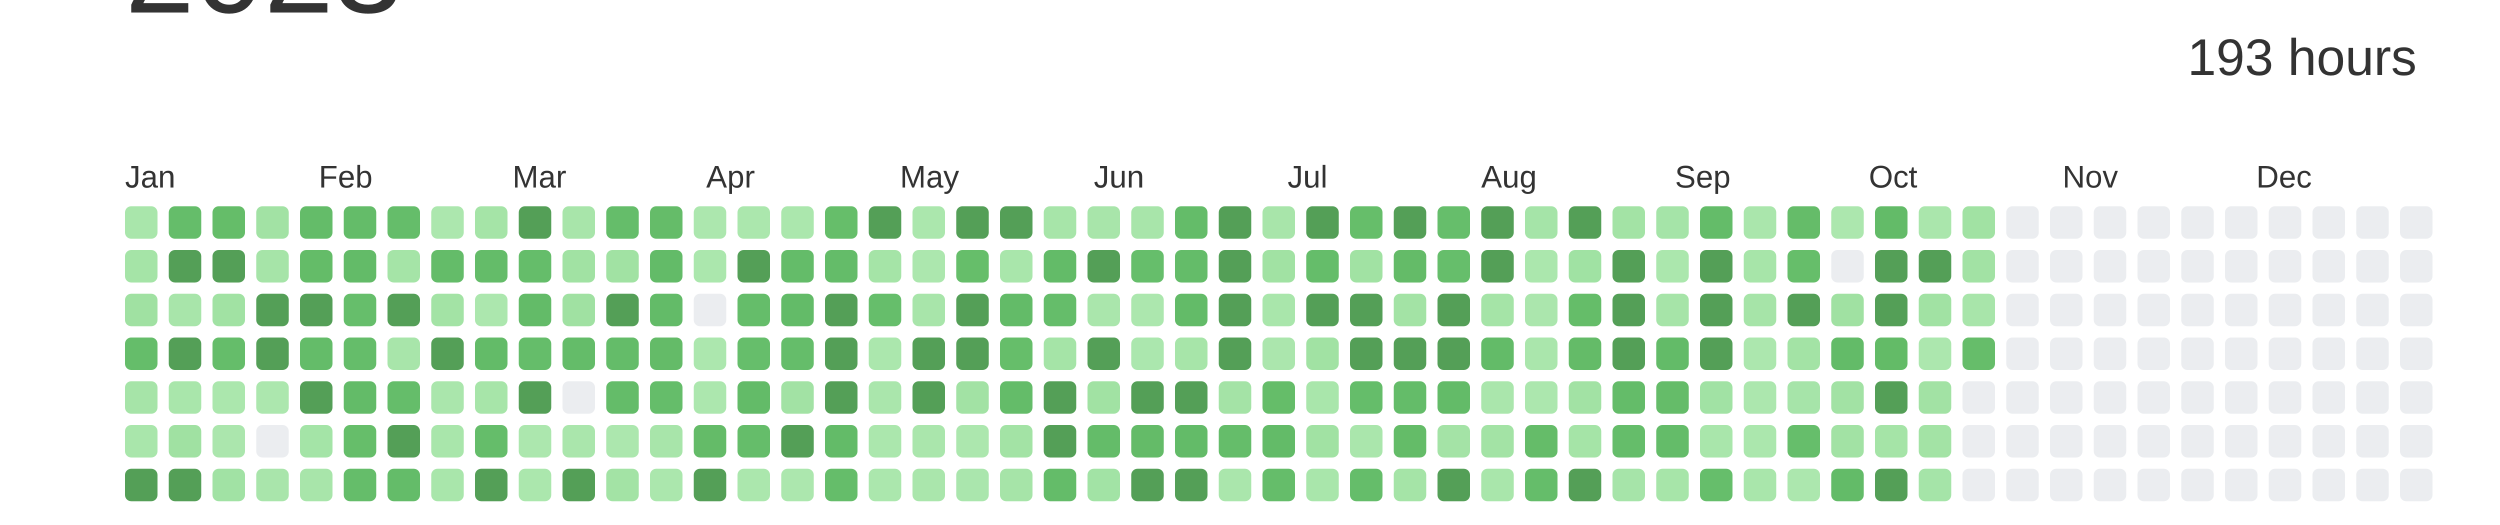
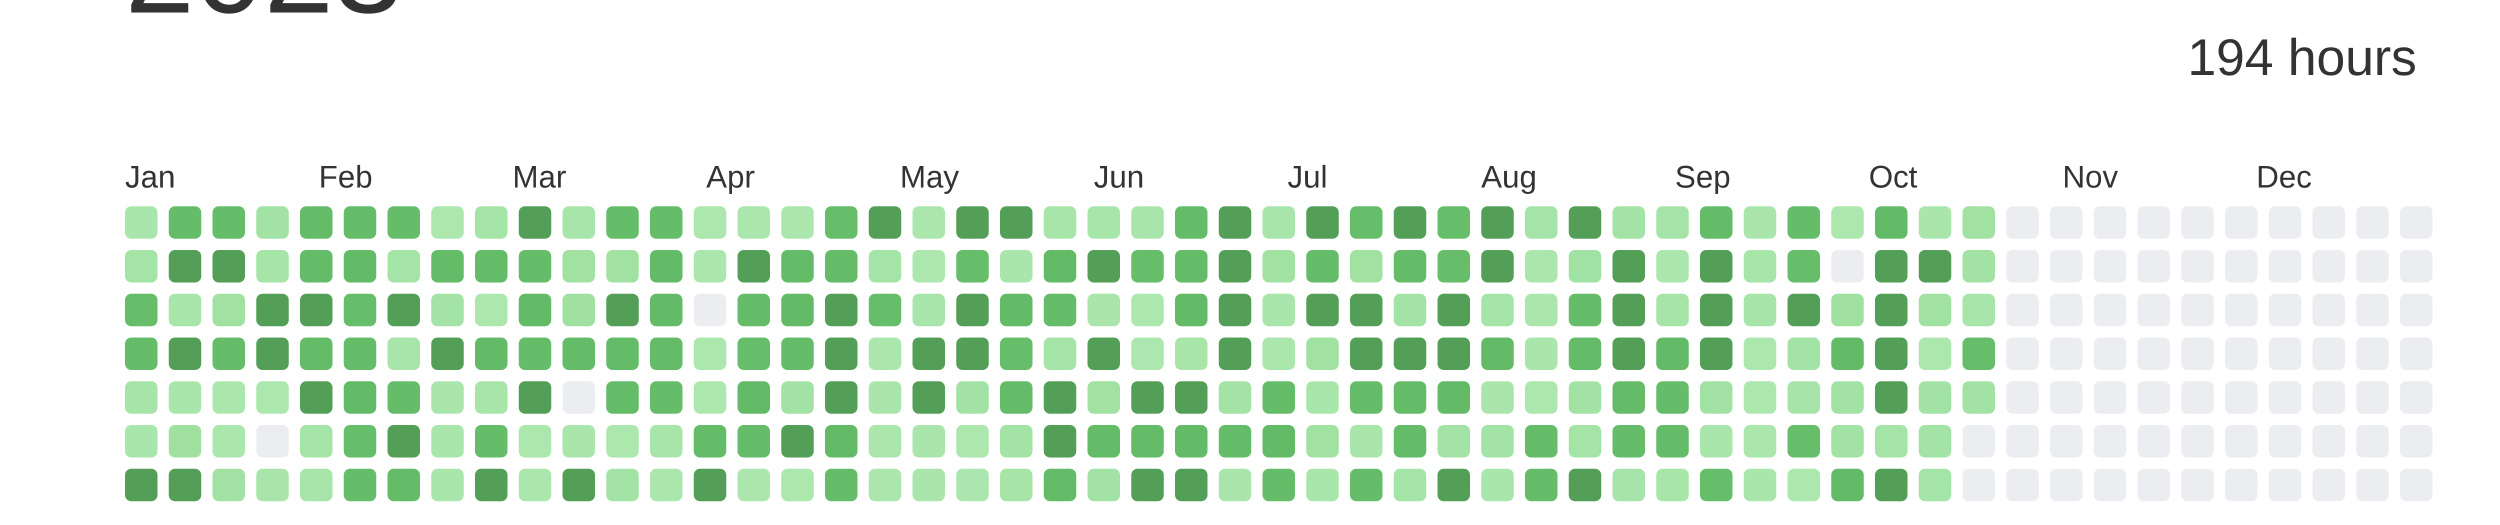
<svg xmlns="http://www.w3.org/2000/svg" baseProfile="full" height="42mm" version="1.1" viewBox="0,0,200,42" width="200mm">
  <defs />
  <rect fill="#ffffff" height="42" width="200" x="0" y="0" />
  <text alignment-baseline="hanging" fill="#333333" style="font-size:10.0px; font-family:Arial;" x="10" y="1">2023</text>
-   <text alignment-baseline="hanging" fill="#333333" style="font-size:4.125px; font-family:Arial;" x="175" y="6">193 hours</text>
+   <text alignment-baseline="hanging" fill="#333333" style="font-size:4.125px; font-family:Arial;" x="175" y="6">194 hours</text>
  <text fill="#333333" style="font-size:2.5px; font-family:Arial" x="10.0" y="15">Jan</text>
  <text fill="#333333" style="font-size:2.5px; font-family:Arial" x="25.5" y="15">Feb</text>
  <text fill="#333333" style="font-size:2.5px; font-family:Arial" x="41.0" y="15">Mar</text>
  <text fill="#333333" style="font-size:2.5px; font-family:Arial" x="56.5" y="15">Apr</text>
  <text fill="#333333" style="font-size:2.5px; font-family:Arial" x="72.0" y="15">May</text>
  <text fill="#333333" style="font-size:2.5px; font-family:Arial" x="87.5" y="15">Jun</text>
  <text fill="#333333" style="font-size:2.5px; font-family:Arial" x="103.0" y="15">Jul</text>
  <text fill="#333333" style="font-size:2.5px; font-family:Arial" x="118.5" y="15">Aug</text>
  <text fill="#333333" style="font-size:2.5px; font-family:Arial" x="134.0" y="15">Sep</text>
  <text fill="#333333" style="font-size:2.5px; font-family:Arial" x="149.5" y="15">Oct</text>
  <text fill="#333333" style="font-size:2.5px; font-family:Arial" x="165.0" y="15">Nov</text>
  <text fill="#333333" style="font-size:2.5px; font-family:Arial" x="180.5" y="15">Dec</text>
  <rect fill="#a9e6ab" height="2.6" rx="0.5" ry="0.5" width="2.6" x="10.0" y="16.5" />
  <rect fill="#a5e4a7" height="2.6" rx="0.5" ry="0.5" width="2.6" x="10.0" y="20.0" />
-   <rect fill="#a0e1a2" height="2.6" rx="0.5" ry="0.5" width="2.6" x="10.0" y="23.5" />
+   <rect fill="#66be6b" height="2.6" rx="0.5" ry="0.5" width="2.6" x="10.0" y="23.5" />
  <rect fill="#65bd6a" height="2.6" rx="0.5" ry="0.5" width="2.6" x="10.0" y="27.0" />
  <rect fill="#a6e4a8" height="2.6" rx="0.5" ry="0.5" width="2.6" x="10.0" y="30.5" />
  <rect fill="#a9e6ab" height="2.6" rx="0.5" ry="0.5" width="2.6" x="10.0" y="34.0" />
  <rect fill="#549F57" height="2.6" rx="0.5" ry="0.5" width="2.6" x="10.0" y="37.5" />
  <rect fill="#65bd6a" height="2.6" rx="0.5" ry="0.5" width="2.6" x="13.5" y="16.5" />
  <rect fill="#549F57" height="2.6" rx="0.5" ry="0.5" width="2.6" x="13.5" y="20.0" />
  <rect fill="#a8e5aa" height="2.6" rx="0.5" ry="0.5" width="2.6" x="13.5" y="23.5" />
  <rect fill="#549F57" height="2.6" rx="0.5" ry="0.5" width="2.6" x="13.5" y="27.0" />
  <rect fill="#a9e6ab" height="2.6" rx="0.5" ry="0.5" width="2.6" x="13.5" y="30.5" />
  <rect fill="#a0e1a2" height="2.6" rx="0.5" ry="0.5" width="2.6" x="13.5" y="34.0" />
  <rect fill="#549F57" height="2.6" rx="0.5" ry="0.5" width="2.6" x="13.5" y="37.5" />
  <rect fill="#65bd69" height="2.6" rx="0.5" ry="0.5" width="2.6" x="17.0" y="16.5" />
  <rect fill="#549F57" height="2.6" rx="0.5" ry="0.5" width="2.6" x="17.0" y="20.0" />
  <rect fill="#a1e2a3" height="2.6" rx="0.5" ry="0.5" width="2.6" x="17.0" y="23.5" />
  <rect fill="#65bd6a" height="2.6" rx="0.5" ry="0.5" width="2.6" x="17.0" y="27.0" />
  <rect fill="#abe7ad" height="2.6" rx="0.5" ry="0.5" width="2.6" x="17.0" y="30.5" />
  <rect fill="#abe6ad" height="2.6" rx="0.5" ry="0.5" width="2.6" x="17.0" y="34.0" />
  <rect fill="#a1e2a4" height="2.6" rx="0.5" ry="0.5" width="2.6" x="17.0" y="37.5" />
  <rect fill="#a2e2a4" height="2.6" rx="0.5" ry="0.5" width="2.6" x="20.5" y="16.5" />
  <rect fill="#a6e4a8" height="2.6" rx="0.5" ry="0.5" width="2.6" x="20.5" y="20.0" />
  <rect fill="#549F57" height="2.6" rx="0.5" ry="0.5" width="2.6" x="20.5" y="23.5" />
  <rect fill="#549F57" height="2.6" rx="0.5" ry="0.5" width="2.6" x="20.5" y="27.0" />
  <rect fill="#ace7ae" height="2.6" rx="0.5" ry="0.5" width="2.6" x="20.5" y="30.5" />
  <rect fill="#EBEDF0" height="2.6" rx="0.5" ry="0.5" width="2.6" x="20.5" y="34.0" />
  <rect fill="#a9e5ab" height="2.6" rx="0.5" ry="0.5" width="2.6" x="20.5" y="37.5" />
  <rect fill="#64bc69" height="2.6" rx="0.5" ry="0.5" width="2.6" x="24.0" y="16.5" />
  <rect fill="#64bc68" height="2.6" rx="0.5" ry="0.5" width="2.6" x="24.0" y="20.0" />
  <rect fill="#549F57" height="2.6" rx="0.5" ry="0.5" width="2.6" x="24.0" y="23.5" />
  <rect fill="#64bc69" height="2.6" rx="0.5" ry="0.5" width="2.6" x="24.0" y="27.0" />
  <rect fill="#549F57" height="2.6" rx="0.5" ry="0.5" width="2.6" x="24.0" y="30.5" />
  <rect fill="#a4e4a7" height="2.6" rx="0.5" ry="0.5" width="2.6" x="24.0" y="34.0" />
  <rect fill="#a8e5aa" height="2.6" rx="0.5" ry="0.5" width="2.6" x="24.0" y="37.5" />
  <rect fill="#64bc69" height="2.6" rx="0.5" ry="0.5" width="2.6" x="27.5" y="16.5" />
  <rect fill="#63bb68" height="2.6" rx="0.5" ry="0.5" width="2.6" x="27.5" y="20.0" />
  <rect fill="#66be6b" height="2.6" rx="0.5" ry="0.5" width="2.6" x="27.5" y="23.5" />
  <rect fill="#65bd6a" height="2.6" rx="0.5" ry="0.5" width="2.6" x="27.5" y="27.0" />
  <rect fill="#63bb68" height="2.6" rx="0.5" ry="0.5" width="2.6" x="27.5" y="30.5" />
  <rect fill="#66be6a" height="2.6" rx="0.5" ry="0.5" width="2.6" x="27.5" y="34.0" />
  <rect fill="#65bd6a" height="2.6" rx="0.5" ry="0.5" width="2.6" x="27.5" y="37.5" />
  <rect fill="#65bd6a" height="2.6" rx="0.5" ry="0.5" width="2.6" x="31.0" y="16.5" />
  <rect fill="#a5e4a7" height="2.6" rx="0.5" ry="0.5" width="2.6" x="31.0" y="20.0" />
  <rect fill="#549F57" height="2.6" rx="0.5" ry="0.5" width="2.6" x="31.0" y="23.5" />
  <rect fill="#a8e5aa" height="2.6" rx="0.5" ry="0.5" width="2.6" x="31.0" y="27.0" />
  <rect fill="#65bd6a" height="2.6" rx="0.5" ry="0.5" width="2.6" x="31.0" y="30.5" />
  <rect fill="#549F57" height="2.6" rx="0.5" ry="0.5" width="2.6" x="31.0" y="34.0" />
  <rect fill="#64bc69" height="2.6" rx="0.5" ry="0.5" width="2.6" x="31.0" y="37.5" />
  <rect fill="#ace7ae" height="2.6" rx="0.5" ry="0.5" width="2.6" x="34.5" y="16.5" />
  <rect fill="#64bc69" height="2.6" rx="0.5" ry="0.5" width="2.6" x="34.5" y="20.0" />
  <rect fill="#a3e3a5" height="2.6" rx="0.5" ry="0.5" width="2.6" x="34.5" y="23.5" />
  <rect fill="#549F57" height="2.6" rx="0.5" ry="0.5" width="2.6" x="34.5" y="27.0" />
  <rect fill="#aae6ac" height="2.6" rx="0.5" ry="0.5" width="2.6" x="34.5" y="30.5" />
  <rect fill="#a9e6ab" height="2.6" rx="0.5" ry="0.5" width="2.6" x="34.5" y="34.0" />
  <rect fill="#a9e6ab" height="2.6" rx="0.5" ry="0.5" width="2.6" x="34.5" y="37.5" />
  <rect fill="#a5e4a7" height="2.6" rx="0.5" ry="0.5" width="2.6" x="38.0" y="16.5" />
  <rect fill="#64bc69" height="2.6" rx="0.5" ry="0.5" width="2.6" x="38.0" y="20.0" />
  <rect fill="#ace7ae" height="2.6" rx="0.5" ry="0.5" width="2.6" x="38.0" y="23.5" />
  <rect fill="#63bb68" height="2.6" rx="0.5" ry="0.5" width="2.6" x="38.0" y="27.0" />
  <rect fill="#a7e5a9" height="2.6" rx="0.5" ry="0.5" width="2.6" x="38.0" y="30.5" />
  <rect fill="#65bd6a" height="2.6" rx="0.5" ry="0.5" width="2.6" x="38.0" y="34.0" />
  <rect fill="#549F57" height="2.6" rx="0.5" ry="0.5" width="2.6" x="38.0" y="37.5" />
  <rect fill="#549F57" height="2.6" rx="0.5" ry="0.5" width="2.6" x="41.5" y="16.5" />
  <rect fill="#65bd6a" height="2.6" rx="0.5" ry="0.5" width="2.6" x="41.5" y="20.0" />
  <rect fill="#63bb68" height="2.6" rx="0.5" ry="0.5" width="2.6" x="41.5" y="23.5" />
  <rect fill="#65bd6a" height="2.6" rx="0.5" ry="0.5" width="2.6" x="41.5" y="27.0" />
  <rect fill="#549F57" height="2.6" rx="0.5" ry="0.5" width="2.6" x="41.5" y="30.5" />
  <rect fill="#ace7ae" height="2.6" rx="0.5" ry="0.5" width="2.6" x="41.5" y="34.0" />
  <rect fill="#abe7ad" height="2.6" rx="0.5" ry="0.5" width="2.6" x="41.5" y="37.5" />
  <rect fill="#a8e5aa" height="2.6" rx="0.5" ry="0.5" width="2.6" x="45.0" y="16.5" />
  <rect fill="#a1e2a3" height="2.6" rx="0.5" ry="0.5" width="2.6" x="45.0" y="20.0" />
  <rect fill="#a0e1a2" height="2.6" rx="0.5" ry="0.5" width="2.6" x="45.0" y="23.5" />
  <rect fill="#64bc69" height="2.6" rx="0.5" ry="0.5" width="2.6" x="45.0" y="27.0" />
  <rect fill="#EBEDF0" height="2.6" rx="0.5" ry="0.5" width="2.6" x="45.0" y="30.5" />
  <rect fill="#aae6ac" height="2.6" rx="0.5" ry="0.5" width="2.6" x="45.0" y="34.0" />
  <rect fill="#549F57" height="2.6" rx="0.5" ry="0.5" width="2.6" x="45.0" y="37.5" />
  <rect fill="#65bd6a" height="2.6" rx="0.5" ry="0.5" width="2.6" x="48.5" y="16.5" />
  <rect fill="#a1e2a3" height="2.6" rx="0.5" ry="0.5" width="2.6" x="48.5" y="20.0" />
  <rect fill="#549F57" height="2.6" rx="0.5" ry="0.5" width="2.6" x="48.5" y="23.5" />
  <rect fill="#64bc69" height="2.6" rx="0.5" ry="0.5" width="2.6" x="48.5" y="27.0" />
  <rect fill="#64bc69" height="2.6" rx="0.5" ry="0.5" width="2.6" x="48.5" y="30.5" />
  <rect fill="#ace7ae" height="2.6" rx="0.5" ry="0.5" width="2.6" x="48.5" y="34.0" />
  <rect fill="#a3e3a5" height="2.6" rx="0.5" ry="0.5" width="2.6" x="48.5" y="37.5" />
  <rect fill="#65bc69" height="2.6" rx="0.5" ry="0.5" width="2.6" x="52.0" y="16.5" />
  <rect fill="#63bb68" height="2.6" rx="0.5" ry="0.5" width="2.6" x="52.0" y="20.0" />
  <rect fill="#63bb68" height="2.6" rx="0.5" ry="0.5" width="2.6" x="52.0" y="23.5" />
  <rect fill="#64bb68" height="2.6" rx="0.5" ry="0.5" width="2.6" x="52.0" y="27.0" />
  <rect fill="#65bd6a" height="2.6" rx="0.5" ry="0.5" width="2.6" x="52.0" y="30.5" />
  <rect fill="#a8e5aa" height="2.6" rx="0.5" ry="0.5" width="2.6" x="52.0" y="34.0" />
  <rect fill="#abe7ad" height="2.6" rx="0.5" ry="0.5" width="2.6" x="52.0" y="37.5" />
  <rect fill="#ace7ae" height="2.6" rx="0.5" ry="0.5" width="2.6" x="55.5" y="16.5" />
  <rect fill="#abe7ad" height="2.6" rx="0.5" ry="0.5" width="2.6" x="55.5" y="20.0" />
  <rect fill="#EBEDF0" height="2.6" rx="0.5" ry="0.5" width="2.6" x="55.5" y="23.5" />
  <rect fill="#ace7ae" height="2.6" rx="0.5" ry="0.5" width="2.6" x="55.5" y="27.0" />
  <rect fill="#ace7ae" height="2.6" rx="0.5" ry="0.5" width="2.6" x="55.5" y="30.5" />
  <rect fill="#64bb68" height="2.6" rx="0.5" ry="0.5" width="2.6" x="55.5" y="34.0" />
  <rect fill="#549F57" height="2.6" rx="0.5" ry="0.5" width="2.6" x="55.5" y="37.5" />
  <rect fill="#abe7ad" height="2.6" rx="0.5" ry="0.5" width="2.6" x="59.0" y="16.5" />
  <rect fill="#549F57" height="2.6" rx="0.5" ry="0.5" width="2.6" x="59.0" y="20.0" />
  <rect fill="#65bd6a" height="2.6" rx="0.5" ry="0.5" width="2.6" x="59.0" y="23.5" />
  <rect fill="#66be6b" height="2.6" rx="0.5" ry="0.5" width="2.6" x="59.0" y="27.0" />
  <rect fill="#63bb68" height="2.6" rx="0.5" ry="0.5" width="2.6" x="59.0" y="30.5" />
  <rect fill="#65bd6a" height="2.6" rx="0.5" ry="0.5" width="2.6" x="59.0" y="34.0" />
  <rect fill="#abe7ad" height="2.6" rx="0.5" ry="0.5" width="2.6" x="59.0" y="37.5" />
  <rect fill="#abe7ad" height="2.6" rx="0.5" ry="0.5" width="2.6" x="62.5" y="16.5" />
  <rect fill="#64bc69" height="2.6" rx="0.5" ry="0.5" width="2.6" x="62.5" y="20.0" />
  <rect fill="#63bb68" height="2.6" rx="0.5" ry="0.5" width="2.6" x="62.5" y="23.5" />
  <rect fill="#65bd6a" height="2.6" rx="0.5" ry="0.5" width="2.6" x="62.5" y="27.0" />
  <rect fill="#a2e2a4" height="2.6" rx="0.5" ry="0.5" width="2.6" x="62.5" y="30.5" />
  <rect fill="#549F57" height="2.6" rx="0.5" ry="0.5" width="2.6" x="62.5" y="34.0" />
  <rect fill="#ace7ae" height="2.6" rx="0.5" ry="0.5" width="2.6" x="62.5" y="37.5" />
  <rect fill="#66be6a" height="2.6" rx="0.5" ry="0.5" width="2.6" x="66.0" y="16.5" />
  <rect fill="#64bc69" height="2.6" rx="0.5" ry="0.5" width="2.6" x="66.0" y="20.0" />
  <rect fill="#549F57" height="2.6" rx="0.5" ry="0.5" width="2.6" x="66.0" y="23.5" />
  <rect fill="#549F57" height="2.6" rx="0.5" ry="0.5" width="2.6" x="66.0" y="27.0" />
  <rect fill="#549F57" height="2.6" rx="0.5" ry="0.5" width="2.6" x="66.0" y="30.5" />
  <rect fill="#63bb68" height="2.6" rx="0.5" ry="0.5" width="2.6" x="66.0" y="34.0" />
  <rect fill="#65bd6a" height="2.6" rx="0.5" ry="0.5" width="2.6" x="66.0" y="37.5" />
  <rect fill="#549F57" height="2.6" rx="0.5" ry="0.5" width="2.6" x="69.5" y="16.5" />
  <rect fill="#a5e4a7" height="2.6" rx="0.5" ry="0.5" width="2.6" x="69.5" y="20.0" />
  <rect fill="#66be6b" height="2.6" rx="0.5" ry="0.5" width="2.6" x="69.5" y="23.5" />
  <rect fill="#abe7ad" height="2.6" rx="0.5" ry="0.5" width="2.6" x="69.5" y="27.0" />
  <rect fill="#aae6ac" height="2.6" rx="0.5" ry="0.5" width="2.6" x="69.5" y="30.5" />
  <rect fill="#abe7ad" height="2.6" rx="0.5" ry="0.5" width="2.6" x="69.5" y="34.0" />
  <rect fill="#abe7ad" height="2.6" rx="0.5" ry="0.5" width="2.6" x="69.5" y="37.5" />
  <rect fill="#abe7ad" height="2.6" rx="0.5" ry="0.5" width="2.6" x="73.0" y="16.5" />
  <rect fill="#ace7ae" height="2.6" rx="0.5" ry="0.5" width="2.6" x="73.0" y="20.0" />
  <rect fill="#a8e5aa" height="2.6" rx="0.5" ry="0.5" width="2.6" x="73.0" y="23.5" />
  <rect fill="#549F57" height="2.6" rx="0.5" ry="0.5" width="2.6" x="73.0" y="27.0" />
  <rect fill="#549F57" height="2.6" rx="0.5" ry="0.5" width="2.6" x="73.0" y="30.5" />
  <rect fill="#aae6ac" height="2.6" rx="0.5" ry="0.5" width="2.6" x="73.0" y="34.0" />
  <rect fill="#aae6ac" height="2.6" rx="0.5" ry="0.5" width="2.6" x="73.0" y="37.5" />
  <rect fill="#549F57" height="2.6" rx="0.5" ry="0.5" width="2.6" x="76.5" y="16.5" />
  <rect fill="#66be6a" height="2.6" rx="0.5" ry="0.5" width="2.6" x="76.5" y="20.0" />
  <rect fill="#549F57" height="2.6" rx="0.5" ry="0.5" width="2.6" x="76.5" y="23.5" />
  <rect fill="#549F57" height="2.6" rx="0.5" ry="0.5" width="2.6" x="76.5" y="27.0" />
  <rect fill="#a2e2a4" height="2.6" rx="0.5" ry="0.5" width="2.6" x="76.5" y="30.5" />
  <rect fill="#ace7ae" height="2.6" rx="0.5" ry="0.5" width="2.6" x="76.5" y="34.0" />
  <rect fill="#aae6ad" height="2.6" rx="0.5" ry="0.5" width="2.6" x="76.5" y="37.5" />
  <rect fill="#549F57" height="2.6" rx="0.5" ry="0.5" width="2.6" x="80.0" y="16.5" />
  <rect fill="#a9e6ab" height="2.6" rx="0.5" ry="0.5" width="2.6" x="80.0" y="20.0" />
  <rect fill="#63bb68" height="2.6" rx="0.5" ry="0.5" width="2.6" x="80.0" y="23.5" />
  <rect fill="#66be6a" height="2.6" rx="0.5" ry="0.5" width="2.6" x="80.0" y="27.0" />
  <rect fill="#64bc69" height="2.6" rx="0.5" ry="0.5" width="2.6" x="80.0" y="30.5" />
  <rect fill="#a3e3a5" height="2.6" rx="0.5" ry="0.5" width="2.6" x="80.0" y="34.0" />
  <rect fill="#a6e4a8" height="2.6" rx="0.5" ry="0.5" width="2.6" x="80.0" y="37.5" />
  <rect fill="#a7e5a9" height="2.6" rx="0.5" ry="0.5" width="2.6" x="83.5" y="16.5" />
  <rect fill="#63bb68" height="2.6" rx="0.5" ry="0.5" width="2.6" x="83.5" y="20.0" />
  <rect fill="#65bd6a" height="2.6" rx="0.5" ry="0.5" width="2.6" x="83.5" y="23.5" />
  <rect fill="#a5e4a7" height="2.6" rx="0.5" ry="0.5" width="2.6" x="83.5" y="27.0" />
  <rect fill="#549F57" height="2.6" rx="0.5" ry="0.5" width="2.6" x="83.5" y="30.5" />
  <rect fill="#549F57" height="2.6" rx="0.5" ry="0.5" width="2.6" x="83.5" y="34.0" />
  <rect fill="#64bc69" height="2.6" rx="0.5" ry="0.5" width="2.6" x="83.5" y="37.5" />
  <rect fill="#a8e5aa" height="2.6" rx="0.5" ry="0.5" width="2.6" x="87.0" y="16.5" />
  <rect fill="#549F57" height="2.6" rx="0.5" ry="0.5" width="2.6" x="87.0" y="20.0" />
  <rect fill="#aae6ac" height="2.6" rx="0.5" ry="0.5" width="2.6" x="87.0" y="23.5" />
  <rect fill="#549F57" height="2.6" rx="0.5" ry="0.5" width="2.6" x="87.0" y="27.0" />
  <rect fill="#a1e2a3" height="2.6" rx="0.5" ry="0.5" width="2.6" x="87.0" y="30.5" />
  <rect fill="#64bc69" height="2.6" rx="0.5" ry="0.5" width="2.6" x="87.0" y="34.0" />
  <rect fill="#a2e3a5" height="2.6" rx="0.5" ry="0.5" width="2.6" x="87.0" y="37.5" />
  <rect fill="#a8e5aa" height="2.6" rx="0.5" ry="0.5" width="2.6" x="90.5" y="16.5" />
  <rect fill="#66be6b" height="2.6" rx="0.5" ry="0.5" width="2.6" x="90.5" y="20.0" />
  <rect fill="#ace7ae" height="2.6" rx="0.5" ry="0.5" width="2.6" x="90.5" y="23.5" />
  <rect fill="#abe7ae" height="2.6" rx="0.5" ry="0.5" width="2.6" x="90.5" y="27.0" />
  <rect fill="#549F57" height="2.6" rx="0.5" ry="0.5" width="2.6" x="90.5" y="30.5" />
  <rect fill="#64bb68" height="2.6" rx="0.5" ry="0.5" width="2.6" x="90.5" y="34.0" />
  <rect fill="#549F57" height="2.6" rx="0.5" ry="0.5" width="2.6" x="90.5" y="37.5" />
  <rect fill="#64bc69" height="2.6" rx="0.5" ry="0.5" width="2.6" x="94.0" y="16.5" />
  <rect fill="#64bc69" height="2.6" rx="0.5" ry="0.5" width="2.6" x="94.0" y="20.0" />
  <rect fill="#63bb68" height="2.6" rx="0.5" ry="0.5" width="2.6" x="94.0" y="23.5" />
  <rect fill="#a7e5a9" height="2.6" rx="0.5" ry="0.5" width="2.6" x="94.0" y="27.0" />
  <rect fill="#549F57" height="2.6" rx="0.5" ry="0.5" width="2.6" x="94.0" y="30.5" />
  <rect fill="#63bb68" height="2.6" rx="0.5" ry="0.5" width="2.6" x="94.0" y="34.0" />
  <rect fill="#549F57" height="2.6" rx="0.5" ry="0.5" width="2.6" x="94.0" y="37.5" />
  <rect fill="#549F57" height="2.6" rx="0.5" ry="0.5" width="2.6" x="97.5" y="16.5" />
  <rect fill="#549F57" height="2.6" rx="0.5" ry="0.5" width="2.6" x="97.5" y="20.0" />
  <rect fill="#549F57" height="2.6" rx="0.5" ry="0.5" width="2.6" x="97.5" y="23.5" />
  <rect fill="#549F57" height="2.6" rx="0.5" ry="0.5" width="2.6" x="97.5" y="27.0" />
  <rect fill="#a4e3a6" height="2.6" rx="0.5" ry="0.5" width="2.6" x="97.5" y="30.5" />
  <rect fill="#65bd6a" height="2.6" rx="0.5" ry="0.5" width="2.6" x="97.5" y="34.0" />
  <rect fill="#aae6ac" height="2.6" rx="0.5" ry="0.5" width="2.6" x="97.5" y="37.5" />
  <rect fill="#a8e5aa" height="2.6" rx="0.5" ry="0.5" width="2.6" x="101.0" y="16.5" />
  <rect fill="#a1e2a3" height="2.6" rx="0.5" ry="0.5" width="2.6" x="101.0" y="20.0" />
  <rect fill="#a9e6ab" height="2.6" rx="0.5" ry="0.5" width="2.6" x="101.0" y="23.5" />
  <rect fill="#abe6ad" height="2.6" rx="0.5" ry="0.5" width="2.6" x="101.0" y="27.0" />
  <rect fill="#65bd69" height="2.6" rx="0.5" ry="0.5" width="2.6" x="101.0" y="30.5" />
  <rect fill="#63bb68" height="2.6" rx="0.5" ry="0.5" width="2.6" x="101.0" y="34.0" />
  <rect fill="#65bd6a" height="2.6" rx="0.5" ry="0.5" width="2.6" x="101.0" y="37.5" />
  <rect fill="#549F57" height="2.6" rx="0.5" ry="0.5" width="2.6" x="104.5" y="16.5" />
  <rect fill="#65bd6a" height="2.6" rx="0.5" ry="0.5" width="2.6" x="104.5" y="20.0" />
  <rect fill="#549F57" height="2.6" rx="0.5" ry="0.5" width="2.6" x="104.5" y="23.5" />
  <rect fill="#a1e2a3" height="2.6" rx="0.5" ry="0.5" width="2.6" x="104.5" y="27.0" />
  <rect fill="#a9e6ab" height="2.6" rx="0.5" ry="0.5" width="2.6" x="104.5" y="30.5" />
  <rect fill="#a1e2a3" height="2.6" rx="0.5" ry="0.5" width="2.6" x="104.5" y="34.0" />
  <rect fill="#a9e6ab" height="2.6" rx="0.5" ry="0.5" width="2.6" x="104.5" y="37.5" />
  <rect fill="#66be6a" height="2.6" rx="0.5" ry="0.5" width="2.6" x="108.0" y="16.5" />
  <rect fill="#a1e2a3" height="2.6" rx="0.5" ry="0.5" width="2.6" x="108.0" y="20.0" />
  <rect fill="#549F57" height="2.6" rx="0.5" ry="0.5" width="2.6" x="108.0" y="23.5" />
  <rect fill="#549F57" height="2.6" rx="0.5" ry="0.5" width="2.6" x="108.0" y="27.0" />
  <rect fill="#65bd6a" height="2.6" rx="0.5" ry="0.5" width="2.6" x="108.0" y="30.5" />
  <rect fill="#aae6ac" height="2.6" rx="0.5" ry="0.5" width="2.6" x="108.0" y="34.0" />
  <rect fill="#65bd6a" height="2.6" rx="0.5" ry="0.5" width="2.6" x="108.0" y="37.5" />
  <rect fill="#549F57" height="2.6" rx="0.5" ry="0.5" width="2.6" x="111.5" y="16.5" />
  <rect fill="#64bb68" height="2.6" rx="0.5" ry="0.5" width="2.6" x="111.5" y="20.0" />
  <rect fill="#a3e3a5" height="2.6" rx="0.5" ry="0.5" width="2.6" x="111.5" y="23.5" />
  <rect fill="#549F57" height="2.6" rx="0.5" ry="0.5" width="2.6" x="111.5" y="27.0" />
  <rect fill="#64bc69" height="2.6" rx="0.5" ry="0.5" width="2.6" x="111.5" y="30.5" />
  <rect fill="#64bc68" height="2.6" rx="0.5" ry="0.5" width="2.6" x="111.5" y="34.0" />
  <rect fill="#a5e4a7" height="2.6" rx="0.5" ry="0.5" width="2.6" x="111.5" y="37.5" />
  <rect fill="#66be6b" height="2.6" rx="0.5" ry="0.5" width="2.6" x="115.0" y="16.5" />
  <rect fill="#66be6b" height="2.6" rx="0.5" ry="0.5" width="2.6" x="115.0" y="20.0" />
  <rect fill="#549F57" height="2.6" rx="0.5" ry="0.5" width="2.6" x="115.0" y="23.5" />
  <rect fill="#549F57" height="2.6" rx="0.5" ry="0.5" width="2.6" x="115.0" y="27.0" />
  <rect fill="#63bb68" height="2.6" rx="0.5" ry="0.5" width="2.6" x="115.0" y="30.5" />
  <rect fill="#a4e3a6" height="2.6" rx="0.5" ry="0.5" width="2.6" x="115.0" y="34.0" />
  <rect fill="#549F57" height="2.6" rx="0.5" ry="0.5" width="2.6" x="115.0" y="37.5" />
  <rect fill="#549F57" height="2.6" rx="0.5" ry="0.5" width="2.6" x="118.5" y="16.5" />
  <rect fill="#549F57" height="2.6" rx="0.5" ry="0.5" width="2.6" x="118.5" y="20.0" />
  <rect fill="#a5e4a7" height="2.6" rx="0.5" ry="0.5" width="2.6" x="118.5" y="23.5" />
  <rect fill="#63bb68" height="2.6" rx="0.5" ry="0.5" width="2.6" x="118.5" y="27.0" />
  <rect fill="#aae6ac" height="2.6" rx="0.5" ry="0.5" width="2.6" x="118.5" y="30.5" />
  <rect fill="#a3e3a5" height="2.6" rx="0.5" ry="0.5" width="2.6" x="118.5" y="34.0" />
  <rect fill="#a9e6ab" height="2.6" rx="0.5" ry="0.5" width="2.6" x="118.5" y="37.5" />
  <rect fill="#a5e4a8" height="2.6" rx="0.5" ry="0.5" width="2.6" x="122.0" y="16.5" />
  <rect fill="#abe7ad" height="2.6" rx="0.5" ry="0.5" width="2.6" x="122.0" y="20.0" />
  <rect fill="#abe6ad" height="2.6" rx="0.5" ry="0.5" width="2.6" x="122.0" y="23.5" />
  <rect fill="#aae6ac" height="2.6" rx="0.5" ry="0.5" width="2.6" x="122.0" y="27.0" />
  <rect fill="#ace7ae" height="2.6" rx="0.5" ry="0.5" width="2.6" x="122.0" y="30.5" />
  <rect fill="#65bc69" height="2.6" rx="0.5" ry="0.5" width="2.6" x="122.0" y="34.0" />
  <rect fill="#65bd6a" height="2.6" rx="0.5" ry="0.5" width="2.6" x="122.0" y="37.5" />
  <rect fill="#549F57" height="2.6" rx="0.5" ry="0.5" width="2.6" x="125.5" y="16.5" />
  <rect fill="#a0e2a3" height="2.6" rx="0.5" ry="0.5" width="2.6" x="125.5" y="20.0" />
  <rect fill="#65bd69" height="2.6" rx="0.5" ry="0.5" width="2.6" x="125.5" y="23.5" />
  <rect fill="#64bb68" height="2.6" rx="0.5" ry="0.5" width="2.6" x="125.5" y="27.0" />
  <rect fill="#a2e2a4" height="2.6" rx="0.5" ry="0.5" width="2.6" x="125.5" y="30.5" />
  <rect fill="#a5e4a7" height="2.6" rx="0.5" ry="0.5" width="2.6" x="125.5" y="34.0" />
  <rect fill="#549F57" height="2.6" rx="0.5" ry="0.5" width="2.6" x="125.5" y="37.5" />
  <rect fill="#a3e3a5" height="2.6" rx="0.5" ry="0.5" width="2.6" x="129.0" y="16.5" />
  <rect fill="#549F57" height="2.6" rx="0.5" ry="0.5" width="2.6" x="129.0" y="20.0" />
  <rect fill="#549F57" height="2.6" rx="0.5" ry="0.5" width="2.6" x="129.0" y="23.5" />
  <rect fill="#549F57" height="2.6" rx="0.5" ry="0.5" width="2.6" x="129.0" y="27.0" />
  <rect fill="#64bc69" height="2.6" rx="0.5" ry="0.5" width="2.6" x="129.0" y="30.5" />
  <rect fill="#65bd6a" height="2.6" rx="0.5" ry="0.5" width="2.6" x="129.0" y="34.0" />
  <rect fill="#a6e4a9" height="2.6" rx="0.5" ry="0.5" width="2.6" x="129.0" y="37.5" />
  <rect fill="#a5e4a8" height="2.6" rx="0.5" ry="0.5" width="2.6" x="132.5" y="16.5" />
  <rect fill="#abe7ad" height="2.6" rx="0.5" ry="0.5" width="2.6" x="132.5" y="20.0" />
  <rect fill="#a6e4a8" height="2.6" rx="0.5" ry="0.5" width="2.6" x="132.5" y="23.5" />
  <rect fill="#63bb68" height="2.6" rx="0.5" ry="0.5" width="2.6" x="132.5" y="27.0" />
  <rect fill="#65bc69" height="2.6" rx="0.5" ry="0.5" width="2.6" x="132.5" y="30.5" />
  <rect fill="#64bc69" height="2.6" rx="0.5" ry="0.5" width="2.6" x="132.5" y="34.0" />
  <rect fill="#a7e5a9" height="2.6" rx="0.5" ry="0.5" width="2.6" x="132.5" y="37.5" />
  <rect fill="#64bc69" height="2.6" rx="0.5" ry="0.5" width="2.6" x="136.0" y="16.5" />
  <rect fill="#549F57" height="2.6" rx="0.5" ry="0.5" width="2.6" x="136.0" y="20.0" />
  <rect fill="#549F57" height="2.6" rx="0.5" ry="0.5" width="2.6" x="136.0" y="23.5" />
  <rect fill="#549F57" height="2.6" rx="0.5" ry="0.5" width="2.6" x="136.0" y="27.0" />
  <rect fill="#a1e2a4" height="2.6" rx="0.5" ry="0.5" width="2.6" x="136.0" y="30.5" />
  <rect fill="#a9e6ab" height="2.6" rx="0.5" ry="0.5" width="2.6" x="136.0" y="34.0" />
  <rect fill="#66be6b" height="2.6" rx="0.5" ry="0.5" width="2.6" x="136.0" y="37.5" />
  <rect fill="#aae6ac" height="2.6" rx="0.5" ry="0.5" width="2.6" x="139.5" y="16.5" />
  <rect fill="#a7e5a9" height="2.6" rx="0.5" ry="0.5" width="2.6" x="139.5" y="20.0" />
  <rect fill="#a6e4a8" height="2.6" rx="0.5" ry="0.5" width="2.6" x="139.5" y="23.5" />
  <rect fill="#ace7ae" height="2.6" rx="0.5" ry="0.5" width="2.6" x="139.5" y="27.0" />
  <rect fill="#ace7ae" height="2.6" rx="0.5" ry="0.5" width="2.6" x="139.5" y="30.5" />
  <rect fill="#abe7ad" height="2.6" rx="0.5" ry="0.5" width="2.6" x="139.5" y="34.0" />
  <rect fill="#a9e6ab" height="2.6" rx="0.5" ry="0.5" width="2.6" x="139.5" y="37.5" />
  <rect fill="#65bc69" height="2.6" rx="0.5" ry="0.5" width="2.6" x="143.0" y="16.5" />
  <rect fill="#66be6a" height="2.6" rx="0.5" ry="0.5" width="2.6" x="143.0" y="20.0" />
  <rect fill="#549F57" height="2.6" rx="0.5" ry="0.5" width="2.6" x="143.0" y="23.5" />
  <rect fill="#a3e3a5" height="2.6" rx="0.5" ry="0.5" width="2.6" x="143.0" y="27.0" />
  <rect fill="#a6e4a9" height="2.6" rx="0.5" ry="0.5" width="2.6" x="143.0" y="30.5" />
  <rect fill="#66be6b" height="2.6" rx="0.5" ry="0.5" width="2.6" x="143.0" y="34.0" />
  <rect fill="#ace7ae" height="2.6" rx="0.5" ry="0.5" width="2.6" x="143.0" y="37.5" />
  <rect fill="#ace7ae" height="2.6" rx="0.5" ry="0.5" width="2.6" x="146.5" y="16.5" />
  <rect fill="#EBEDF0" height="2.6" rx="0.5" ry="0.5" width="2.6" x="146.5" y="20.0" />
  <rect fill="#a0e1a2" height="2.6" rx="0.5" ry="0.5" width="2.6" x="146.5" y="23.5" />
  <rect fill="#63bb68" height="2.6" rx="0.5" ry="0.5" width="2.6" x="146.5" y="27.0" />
  <rect fill="#a2e2a4" height="2.6" rx="0.5" ry="0.5" width="2.6" x="146.5" y="30.5" />
  <rect fill="#a2e2a4" height="2.6" rx="0.5" ry="0.5" width="2.6" x="146.5" y="34.0" />
  <rect fill="#63bb68" height="2.6" rx="0.5" ry="0.5" width="2.6" x="146.5" y="37.5" />
  <rect fill="#63bb68" height="2.6" rx="0.5" ry="0.5" width="2.6" x="150.0" y="16.5" />
  <rect fill="#549F57" height="2.6" rx="0.5" ry="0.5" width="2.6" x="150.0" y="20.0" />
  <rect fill="#549F57" height="2.6" rx="0.5" ry="0.5" width="2.6" x="150.0" y="23.5" />
-   <rect fill="#63bb67" height="2.6" rx="0.5" ry="0.5" width="2.6" x="150.0" y="27.0" />
+   <rect fill="#549F57" height="2.6" rx="0.5" ry="0.5" width="2.6" x="150.0" y="27.0" />
  <rect fill="#549F57" height="2.6" rx="0.5" ry="0.5" width="2.6" x="150.0" y="30.5" />
  <rect fill="#a5e4a7" height="2.6" rx="0.5" ry="0.5" width="2.6" x="150.0" y="34.0" />
  <rect fill="#549F57" height="2.6" rx="0.5" ry="0.5" width="2.6" x="150.0" y="37.5" />
  <rect fill="#aae6ac" height="2.6" rx="0.5" ry="0.5" width="2.6" x="153.5" y="16.5" />
  <rect fill="#549F57" height="2.6" rx="0.5" ry="0.5" width="2.6" x="153.5" y="20.0" />
  <rect fill="#a1e2a3" height="2.6" rx="0.5" ry="0.5" width="2.6" x="153.5" y="23.5" />
  <rect fill="#ace7ae" height="2.6" rx="0.5" ry="0.5" width="2.6" x="153.5" y="27.0" />
  <rect fill="#a2e2a4" height="2.6" rx="0.5" ry="0.5" width="2.6" x="153.5" y="30.5" />
  <rect fill="#a3e3a5" height="2.6" rx="0.5" ry="0.5" width="2.6" x="153.5" y="34.0" />
  <rect fill="#a5e4a8" height="2.6" rx="0.5" ry="0.5" width="2.6" x="153.5" y="37.5" />
  <rect fill="#a1e2a3" height="2.6" rx="0.5" ry="0.5" width="2.6" x="157.0" y="16.5" />
  <rect fill="#a2e2a4" height="2.6" rx="0.5" ry="0.5" width="2.6" x="157.0" y="20.0" />
  <rect fill="#a8e5aa" height="2.6" rx="0.5" ry="0.5" width="2.6" x="157.0" y="23.5" />
  <rect fill="#66bd6a" height="2.6" rx="0.5" ry="0.5" width="2.6" x="157.0" y="27.0" />
-   <rect fill="#EBEDF0" height="2.6" rx="0.5" ry="0.5" width="2.6" x="157.0" y="30.5" />
+   <rect fill="#a2e3a5" height="2.6" rx="0.5" ry="0.5" width="2.6" x="157.0" y="30.5" />
  <rect fill="#EBEDF0" height="2.6" rx="0.5" ry="0.5" width="2.6" x="157.0" y="34.0" />
  <rect fill="#EBEDF0" height="2.6" rx="0.5" ry="0.5" width="2.6" x="157.0" y="37.5" />
  <rect fill="#EBEDF0" height="2.6" rx="0.5" ry="0.5" width="2.6" x="160.5" y="16.5" />
  <rect fill="#EBEDF0" height="2.6" rx="0.5" ry="0.5" width="2.6" x="160.5" y="20.0" />
  <rect fill="#EBEDF0" height="2.6" rx="0.5" ry="0.5" width="2.6" x="160.5" y="23.5" />
  <rect fill="#EBEDF0" height="2.6" rx="0.5" ry="0.5" width="2.6" x="160.5" y="27.0" />
  <rect fill="#EBEDF0" height="2.6" rx="0.5" ry="0.5" width="2.6" x="160.5" y="30.5" />
  <rect fill="#EBEDF0" height="2.6" rx="0.5" ry="0.5" width="2.6" x="160.5" y="34.0" />
  <rect fill="#EBEDF0" height="2.6" rx="0.5" ry="0.5" width="2.6" x="160.5" y="37.5" />
  <rect fill="#EBEDF0" height="2.6" rx="0.5" ry="0.5" width="2.6" x="164.0" y="16.5" />
  <rect fill="#EBEDF0" height="2.6" rx="0.5" ry="0.5" width="2.6" x="164.0" y="20.0" />
  <rect fill="#EBEDF0" height="2.6" rx="0.5" ry="0.5" width="2.6" x="164.0" y="23.5" />
  <rect fill="#EBEDF0" height="2.6" rx="0.5" ry="0.5" width="2.6" x="164.0" y="27.0" />
  <rect fill="#EBEDF0" height="2.6" rx="0.5" ry="0.5" width="2.6" x="164.0" y="30.5" />
  <rect fill="#EBEDF0" height="2.6" rx="0.5" ry="0.5" width="2.6" x="164.0" y="34.0" />
  <rect fill="#EBEDF0" height="2.6" rx="0.5" ry="0.5" width="2.6" x="164.0" y="37.5" />
  <rect fill="#EBEDF0" height="2.6" rx="0.5" ry="0.5" width="2.6" x="167.5" y="16.5" />
  <rect fill="#EBEDF0" height="2.6" rx="0.5" ry="0.5" width="2.6" x="167.5" y="20.0" />
  <rect fill="#EBEDF0" height="2.6" rx="0.5" ry="0.5" width="2.6" x="167.5" y="23.5" />
  <rect fill="#EBEDF0" height="2.6" rx="0.5" ry="0.5" width="2.6" x="167.5" y="27.0" />
  <rect fill="#EBEDF0" height="2.6" rx="0.5" ry="0.5" width="2.6" x="167.5" y="30.5" />
  <rect fill="#EBEDF0" height="2.6" rx="0.5" ry="0.5" width="2.6" x="167.5" y="34.0" />
  <rect fill="#EBEDF0" height="2.6" rx="0.5" ry="0.5" width="2.6" x="167.5" y="37.5" />
  <rect fill="#EBEDF0" height="2.6" rx="0.5" ry="0.5" width="2.6" x="171.0" y="16.5" />
  <rect fill="#EBEDF0" height="2.6" rx="0.5" ry="0.5" width="2.6" x="171.0" y="20.0" />
  <rect fill="#EBEDF0" height="2.6" rx="0.5" ry="0.5" width="2.6" x="171.0" y="23.5" />
  <rect fill="#EBEDF0" height="2.6" rx="0.5" ry="0.5" width="2.6" x="171.0" y="27.0" />
  <rect fill="#EBEDF0" height="2.6" rx="0.5" ry="0.5" width="2.6" x="171.0" y="30.5" />
  <rect fill="#EBEDF0" height="2.6" rx="0.5" ry="0.5" width="2.6" x="171.0" y="34.0" />
  <rect fill="#EBEDF0" height="2.6" rx="0.5" ry="0.5" width="2.6" x="171.0" y="37.5" />
  <rect fill="#EBEDF0" height="2.6" rx="0.5" ry="0.5" width="2.6" x="174.5" y="16.5" />
  <rect fill="#EBEDF0" height="2.6" rx="0.5" ry="0.5" width="2.6" x="174.5" y="20.0" />
  <rect fill="#EBEDF0" height="2.6" rx="0.5" ry="0.5" width="2.6" x="174.5" y="23.5" />
  <rect fill="#EBEDF0" height="2.6" rx="0.5" ry="0.5" width="2.6" x="174.5" y="27.0" />
  <rect fill="#EBEDF0" height="2.6" rx="0.5" ry="0.5" width="2.6" x="174.5" y="30.5" />
  <rect fill="#EBEDF0" height="2.6" rx="0.5" ry="0.5" width="2.6" x="174.5" y="34.0" />
  <rect fill="#EBEDF0" height="2.6" rx="0.5" ry="0.5" width="2.6" x="174.5" y="37.5" />
  <rect fill="#EBEDF0" height="2.6" rx="0.5" ry="0.5" width="2.6" x="178.0" y="16.5" />
  <rect fill="#EBEDF0" height="2.6" rx="0.5" ry="0.5" width="2.6" x="178.0" y="20.0" />
  <rect fill="#EBEDF0" height="2.6" rx="0.5" ry="0.5" width="2.6" x="178.0" y="23.5" />
  <rect fill="#EBEDF0" height="2.6" rx="0.5" ry="0.5" width="2.6" x="178.0" y="27.0" />
  <rect fill="#EBEDF0" height="2.6" rx="0.5" ry="0.5" width="2.6" x="178.0" y="30.5" />
  <rect fill="#EBEDF0" height="2.6" rx="0.5" ry="0.5" width="2.6" x="178.0" y="34.0" />
  <rect fill="#EBEDF0" height="2.6" rx="0.5" ry="0.5" width="2.6" x="178.0" y="37.5" />
  <rect fill="#EBEDF0" height="2.6" rx="0.5" ry="0.5" width="2.6" x="181.5" y="16.5" />
  <rect fill="#EBEDF0" height="2.6" rx="0.5" ry="0.5" width="2.6" x="181.5" y="20.0" />
  <rect fill="#EBEDF0" height="2.6" rx="0.5" ry="0.5" width="2.6" x="181.5" y="23.5" />
  <rect fill="#EBEDF0" height="2.6" rx="0.5" ry="0.5" width="2.6" x="181.5" y="27.0" />
  <rect fill="#EBEDF0" height="2.6" rx="0.5" ry="0.5" width="2.6" x="181.5" y="30.5" />
  <rect fill="#EBEDF0" height="2.6" rx="0.5" ry="0.5" width="2.6" x="181.5" y="34.0" />
  <rect fill="#EBEDF0" height="2.6" rx="0.5" ry="0.5" width="2.6" x="181.5" y="37.5" />
  <rect fill="#EBEDF0" height="2.6" rx="0.5" ry="0.5" width="2.6" x="185.0" y="16.5" />
  <rect fill="#EBEDF0" height="2.6" rx="0.5" ry="0.5" width="2.6" x="185.0" y="20.0" />
  <rect fill="#EBEDF0" height="2.6" rx="0.5" ry="0.5" width="2.6" x="185.0" y="23.5" />
  <rect fill="#EBEDF0" height="2.6" rx="0.5" ry="0.5" width="2.6" x="185.0" y="27.0" />
  <rect fill="#EBEDF0" height="2.6" rx="0.5" ry="0.5" width="2.6" x="185.0" y="30.5" />
  <rect fill="#EBEDF0" height="2.6" rx="0.5" ry="0.5" width="2.6" x="185.0" y="34.0" />
  <rect fill="#EBEDF0" height="2.6" rx="0.5" ry="0.5" width="2.6" x="185.0" y="37.5" />
  <rect fill="#EBEDF0" height="2.6" rx="0.5" ry="0.5" width="2.6" x="188.5" y="16.5" />
  <rect fill="#EBEDF0" height="2.6" rx="0.5" ry="0.5" width="2.6" x="188.5" y="20.0" />
  <rect fill="#EBEDF0" height="2.6" rx="0.5" ry="0.5" width="2.6" x="188.5" y="23.5" />
  <rect fill="#EBEDF0" height="2.6" rx="0.5" ry="0.5" width="2.6" x="188.5" y="27.0" />
  <rect fill="#EBEDF0" height="2.6" rx="0.5" ry="0.5" width="2.6" x="188.5" y="30.5" />
  <rect fill="#EBEDF0" height="2.6" rx="0.5" ry="0.5" width="2.6" x="188.5" y="34.0" />
  <rect fill="#EBEDF0" height="2.6" rx="0.5" ry="0.5" width="2.6" x="188.5" y="37.5" />
  <rect fill="#EBEDF0" height="2.6" rx="0.5" ry="0.5" width="2.6" x="192.0" y="16.5" />
  <rect fill="#EBEDF0" height="2.6" rx="0.5" ry="0.5" width="2.6" x="192.0" y="20.0" />
  <rect fill="#EBEDF0" height="2.6" rx="0.5" ry="0.5" width="2.6" x="192.0" y="23.5" />
  <rect fill="#EBEDF0" height="2.6" rx="0.5" ry="0.5" width="2.6" x="192.0" y="27.0" />
  <rect fill="#EBEDF0" height="2.6" rx="0.5" ry="0.5" width="2.6" x="192.0" y="30.5" />
  <rect fill="#EBEDF0" height="2.6" rx="0.5" ry="0.5" width="2.6" x="192.0" y="34.0" />
  <rect fill="#EBEDF0" height="2.6" rx="0.5" ry="0.5" width="2.6" x="192.0" y="37.5" />
</svg>
